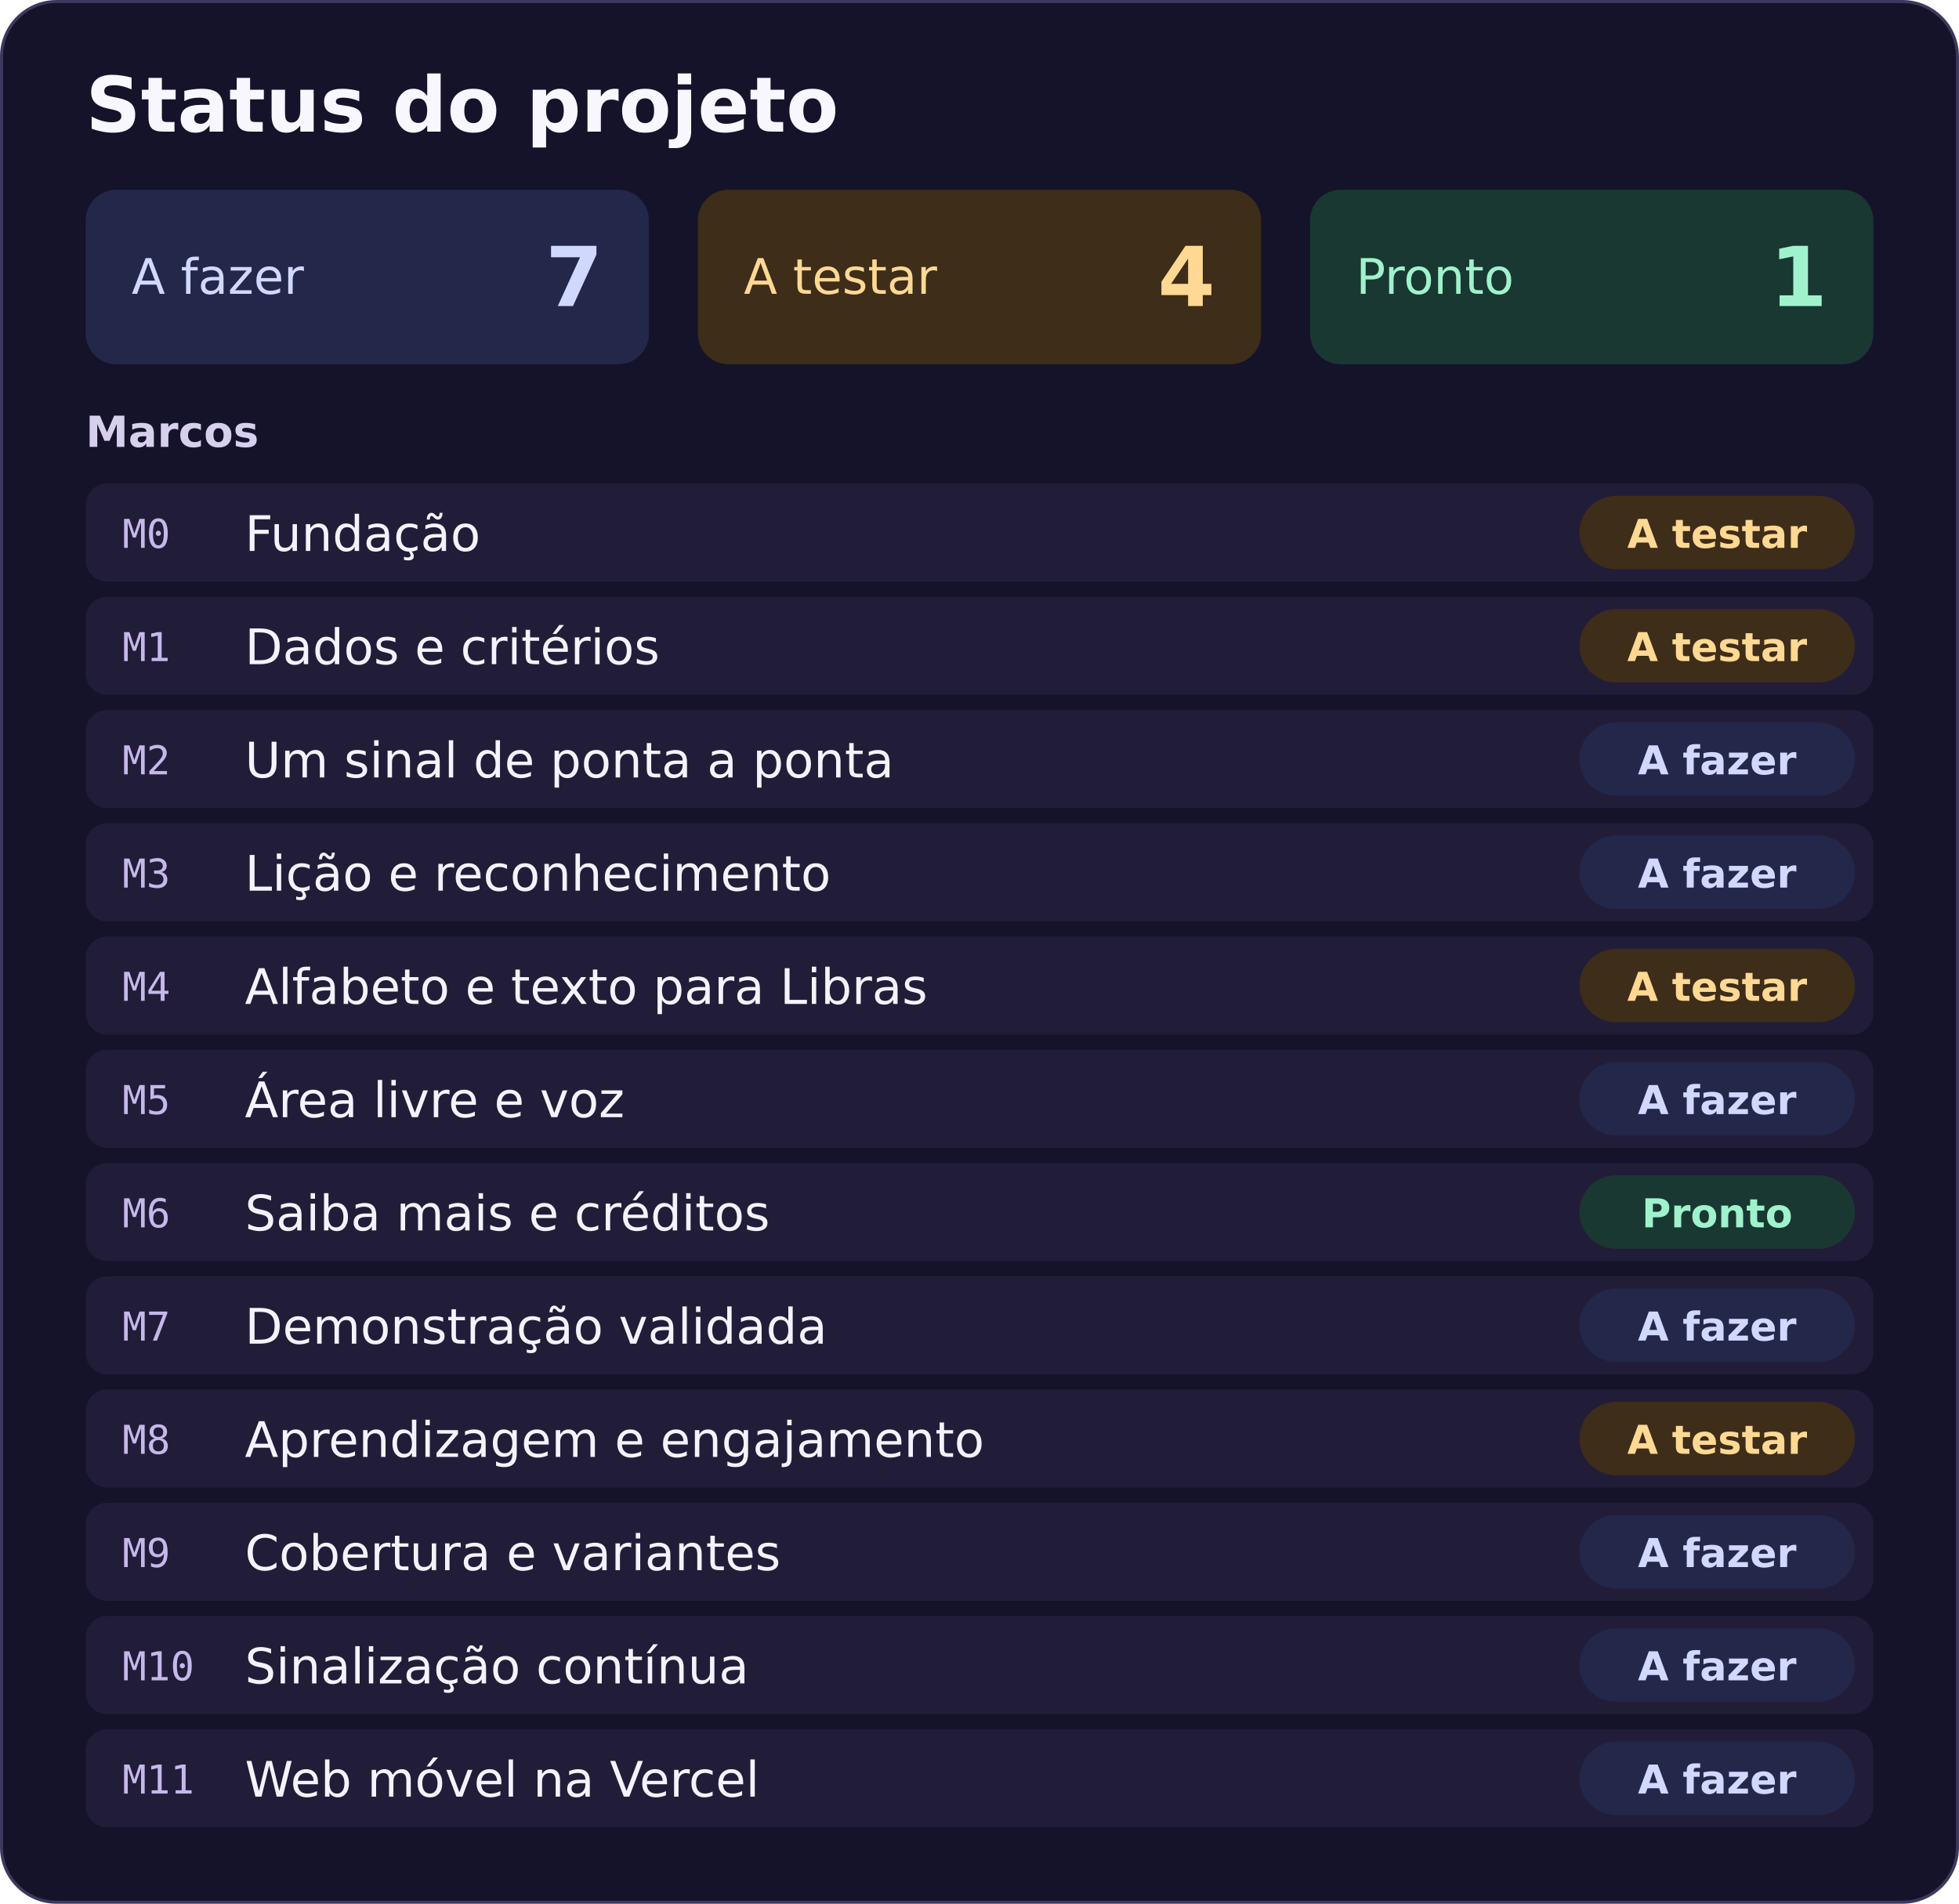
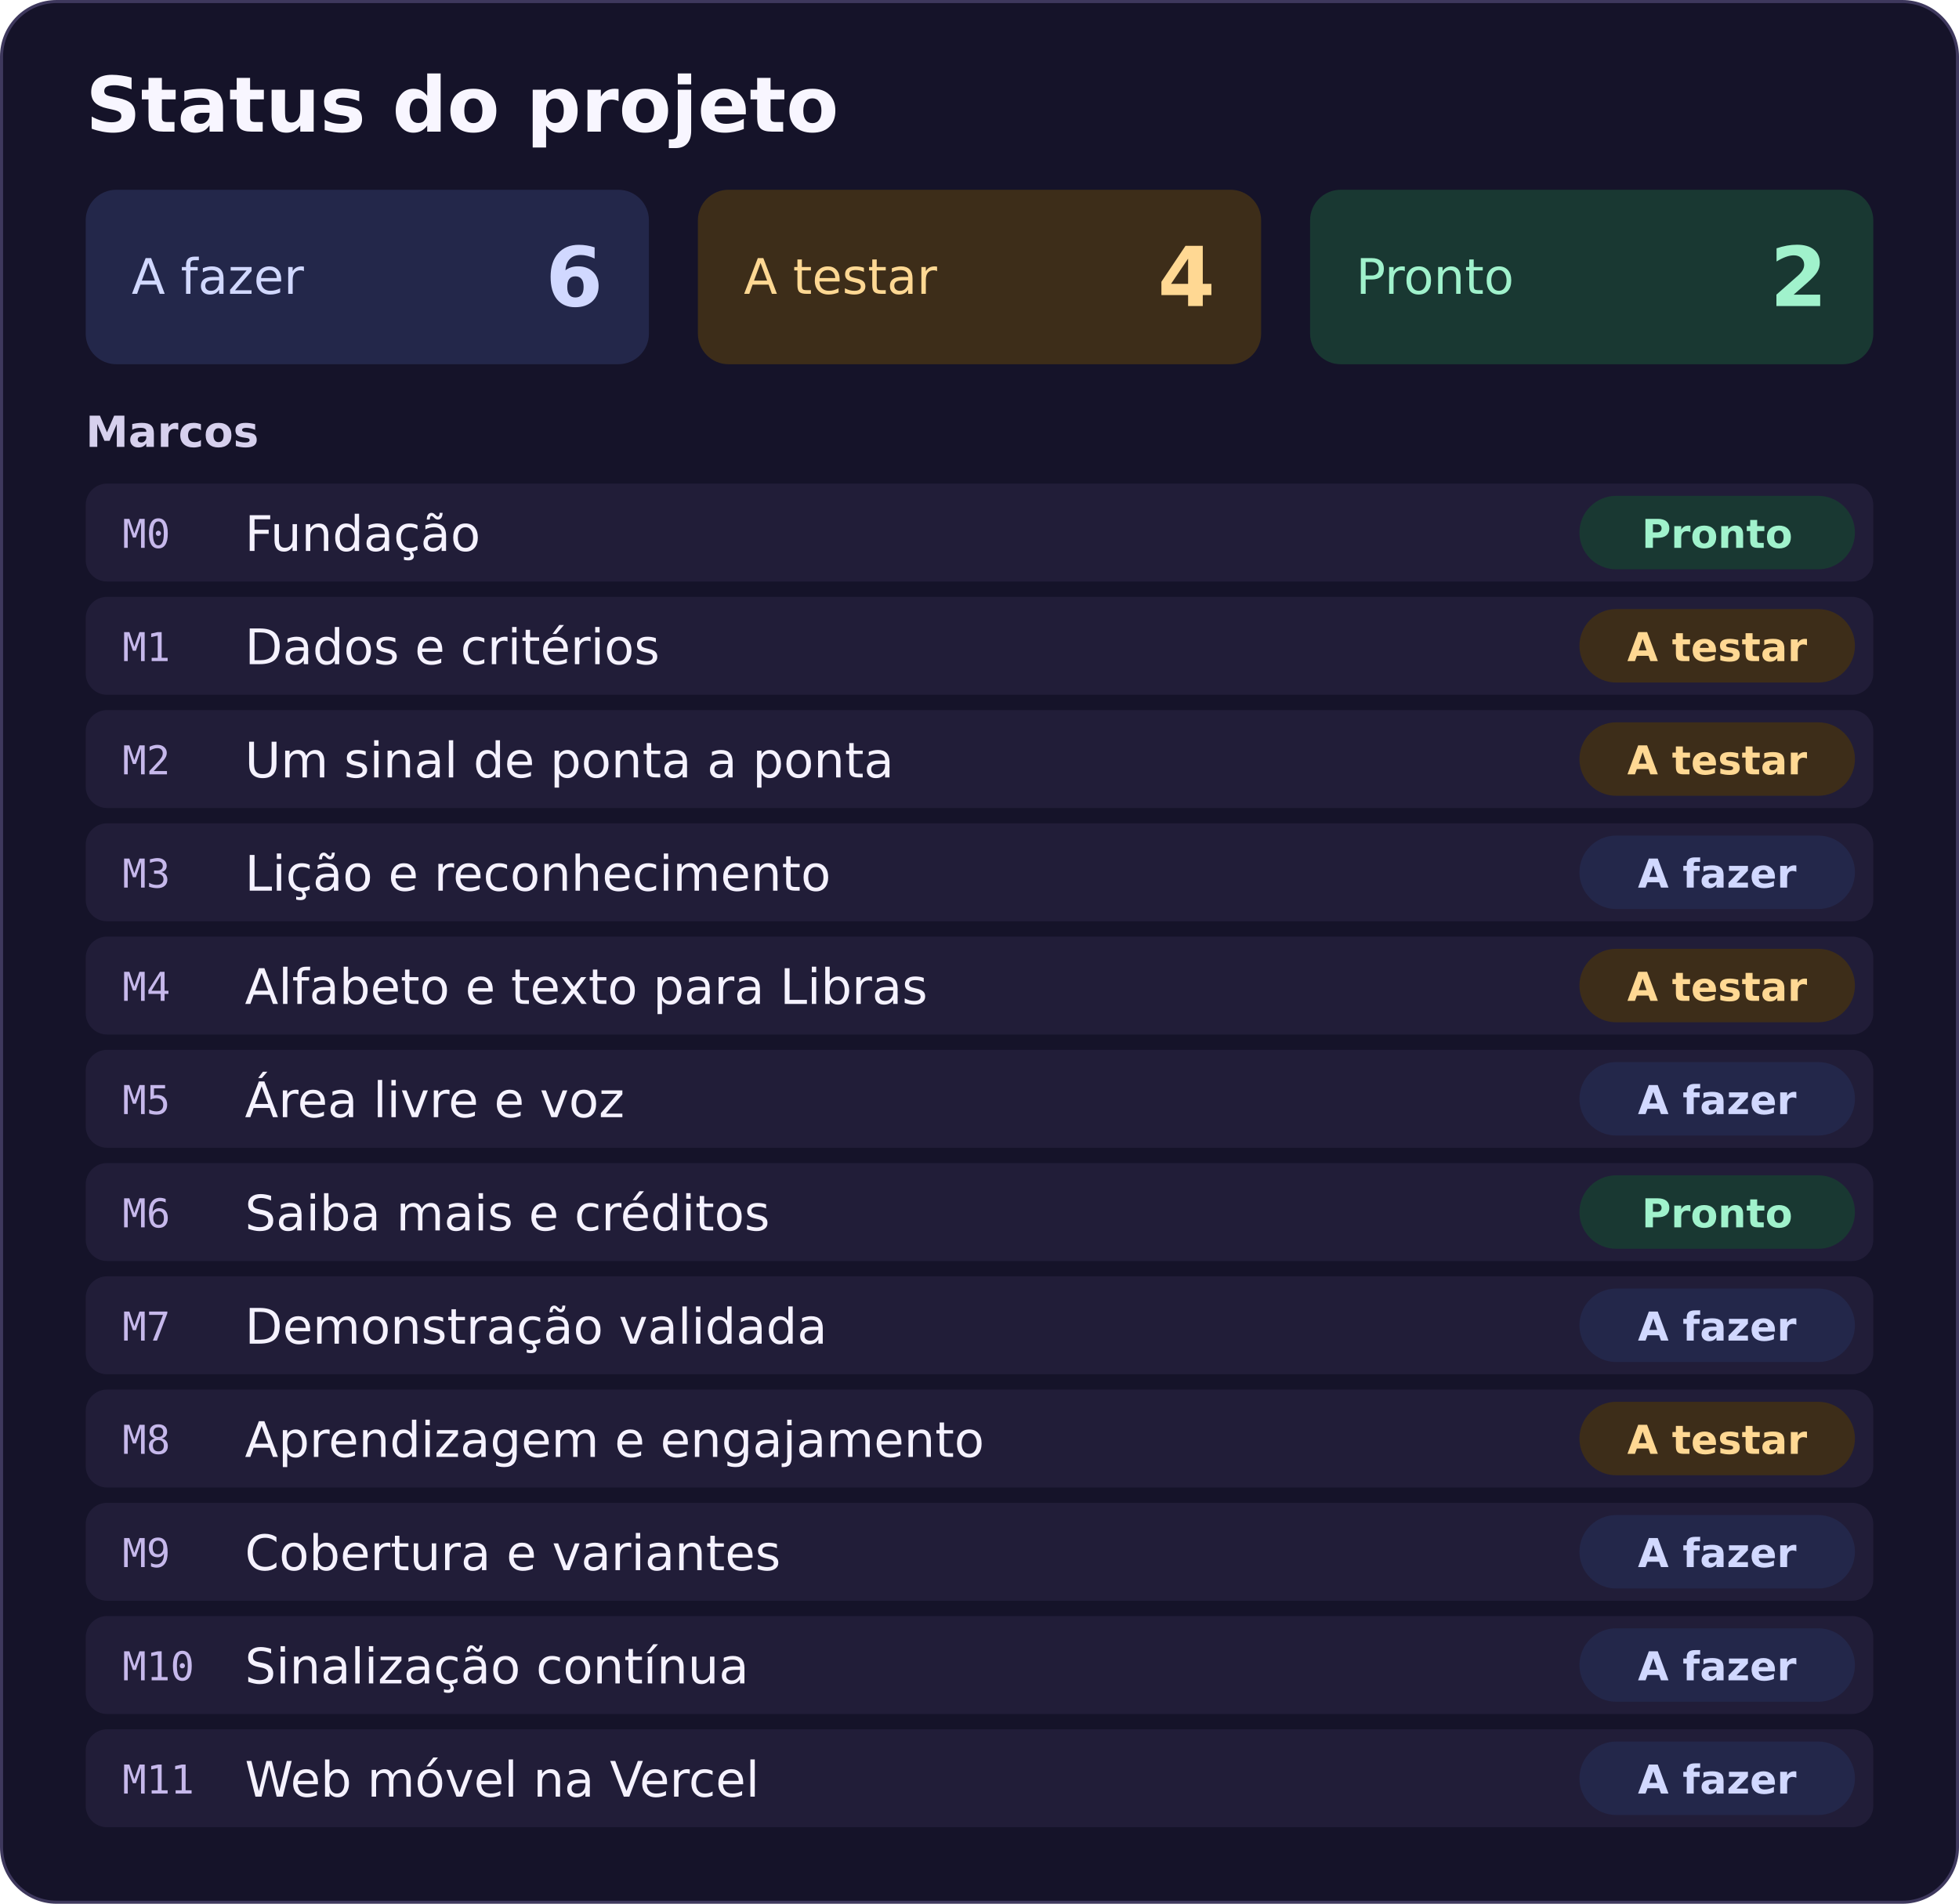
<svg xmlns="http://www.w3.org/2000/svg" width="640" height="622" viewBox="0 0 640 622" role="img" aria-labelledby="title description">
  <rect x="0.5" y="0.5" width="639" height="621" rx="18" fill="#151329" stroke="#3e385d" />
  <g font-family="system-ui, DejaVu Sans, sans-serif">
    <text x="28" y="43" fill="#f8f6ff" font-size="25" font-weight="700">Status do projeto</text>
    <rect x="28" y="62" width="184" height="57" rx="10" fill="#23274a" />
    <text x="43" y="96" font-size="16" fill="#d1d8ff">A fazer</text>
-     <text x="197" y="100" text-anchor="end" font-size="27" font-weight="700" fill="#d1d8ff">7</text>
+     <text x="197" y="100" text-anchor="end" font-size="27" font-weight="700" fill="#d1d8ff">6</text>
    <rect x="228" y="62" width="184" height="57" rx="10" fill="#3d2d19" />
    <text x="243" y="96" font-size="16" fill="#ffd893">A testar</text>
    <text x="397" y="100" text-anchor="end" font-size="27" font-weight="700" fill="#ffd893">4</text>
    <rect x="428" y="62" width="184" height="57" rx="10" fill="#193832" />
    <text x="443" y="96" font-size="16" fill="#a0f2cc">Pronto</text>
-     <text x="597" y="100" text-anchor="end" font-size="27" font-weight="700" fill="#a0f2cc">1</text>
+     <text x="597" y="100" text-anchor="end" font-size="27" font-weight="700" fill="#a0f2cc">2</text>
    <text x="28" y="146" fill="#d6d0ed" font-size="14" font-weight="600">Marcos</text>
    <rect x="28" y="158" width="584" height="32" rx="7" fill="#211d38" />
    <text x="40" y="179" fill="#c6b8eb" font-family="monospace" font-size="13">M0</text>
    <text x="80" y="180" fill="#f5f2ff" font-size="16">Fundação</text>
-     <rect x="516" y="162" width="90" height="24" rx="12" fill="#3d2d19" />
-     <text x="561" y="179" text-anchor="middle" fill="#ffd893" font-weight="600" font-size="13">A testar</text>
+     <rect x="516" y="162" width="90" height="24" rx="12" fill="#193832" />
+     <text x="561" y="179" text-anchor="middle" fill="#a0f2cc" font-weight="600" font-size="13">Pronto</text>
    <rect x="28" y="195" width="584" height="32" rx="7" fill="#211d38" />
    <text x="40" y="216" fill="#c6b8eb" font-family="monospace" font-size="13">M1</text>
    <text x="80" y="217" fill="#f5f2ff" font-size="16">Dados e critérios</text>
    <rect x="516" y="199" width="90" height="24" rx="12" fill="#3d2d19" />
    <text x="561" y="216" text-anchor="middle" fill="#ffd893" font-weight="600" font-size="13">A testar</text>
    <rect x="28" y="232" width="584" height="32" rx="7" fill="#211d38" />
    <text x="40" y="253" fill="#c6b8eb" font-family="monospace" font-size="13">M2</text>
    <text x="80" y="254" fill="#f5f2ff" font-size="16">Um sinal de ponta a ponta</text>
-     <rect x="516" y="236" width="90" height="24" rx="12" fill="#23274a" />
-     <text x="561" y="253" text-anchor="middle" fill="#d1d8ff" font-weight="600" font-size="13">A fazer</text>
+     <rect x="516" y="236" width="90" height="24" rx="12" fill="#3d2d19" />
+     <text x="561" y="253" text-anchor="middle" fill="#ffd893" font-weight="600" font-size="13">A testar</text>
    <rect x="28" y="269" width="584" height="32" rx="7" fill="#211d38" />
    <text x="40" y="290" fill="#c6b8eb" font-family="monospace" font-size="13">M3</text>
    <text x="80" y="291" fill="#f5f2ff" font-size="16">Lição e reconhecimento</text>
    <rect x="516" y="273" width="90" height="24" rx="12" fill="#23274a" />
    <text x="561" y="290" text-anchor="middle" fill="#d1d8ff" font-weight="600" font-size="13">A fazer</text>
    <rect x="28" y="306" width="584" height="32" rx="7" fill="#211d38" />
    <text x="40" y="327" fill="#c6b8eb" font-family="monospace" font-size="13">M4</text>
    <text x="80" y="328" fill="#f5f2ff" font-size="16">Alfabeto e texto para Libras</text>
    <rect x="516" y="310" width="90" height="24" rx="12" fill="#3d2d19" />
    <text x="561" y="327" text-anchor="middle" fill="#ffd893" font-weight="600" font-size="13">A testar</text>
    <rect x="28" y="343" width="584" height="32" rx="7" fill="#211d38" />
    <text x="40" y="364" fill="#c6b8eb" font-family="monospace" font-size="13">M5</text>
    <text x="80" y="365" fill="#f5f2ff" font-size="16">Área livre e voz</text>
    <rect x="516" y="347" width="90" height="24" rx="12" fill="#23274a" />
    <text x="561" y="364" text-anchor="middle" fill="#d1d8ff" font-weight="600" font-size="13">A fazer</text>
    <rect x="28" y="380" width="584" height="32" rx="7" fill="#211d38" />
    <text x="40" y="401" fill="#c6b8eb" font-family="monospace" font-size="13">M6</text>
    <text x="80" y="402" fill="#f5f2ff" font-size="16">Saiba mais e créditos</text>
    <rect x="516" y="384" width="90" height="24" rx="12" fill="#193832" />
    <text x="561" y="401" text-anchor="middle" fill="#a0f2cc" font-weight="600" font-size="13">Pronto</text>
    <rect x="28" y="417" width="584" height="32" rx="7" fill="#211d38" />
    <text x="40" y="438" fill="#c6b8eb" font-family="monospace" font-size="13">M7</text>
    <text x="80" y="439" fill="#f5f2ff" font-size="16">Demonstração validada</text>
    <rect x="516" y="421" width="90" height="24" rx="12" fill="#23274a" />
    <text x="561" y="438" text-anchor="middle" fill="#d1d8ff" font-weight="600" font-size="13">A fazer</text>
    <rect x="28" y="454" width="584" height="32" rx="7" fill="#211d38" />
    <text x="40" y="475" fill="#c6b8eb" font-family="monospace" font-size="13">M8</text>
    <text x="80" y="476" fill="#f5f2ff" font-size="16">Aprendizagem e engajamento</text>
    <rect x="516" y="458" width="90" height="24" rx="12" fill="#3d2d19" />
    <text x="561" y="475" text-anchor="middle" fill="#ffd893" font-weight="600" font-size="13">A testar</text>
    <rect x="28" y="491" width="584" height="32" rx="7" fill="#211d38" />
    <text x="40" y="512" fill="#c6b8eb" font-family="monospace" font-size="13">M9</text>
    <text x="80" y="513" fill="#f5f2ff" font-size="16">Cobertura e variantes</text>
    <rect x="516" y="495" width="90" height="24" rx="12" fill="#23274a" />
    <text x="561" y="512" text-anchor="middle" fill="#d1d8ff" font-weight="600" font-size="13">A fazer</text>
    <rect x="28" y="528" width="584" height="32" rx="7" fill="#211d38" />
    <text x="40" y="549" fill="#c6b8eb" font-family="monospace" font-size="13">M10</text>
    <text x="80" y="550" fill="#f5f2ff" font-size="16">Sinalização contínua</text>
    <rect x="516" y="532" width="90" height="24" rx="12" fill="#23274a" />
    <text x="561" y="549" text-anchor="middle" fill="#d1d8ff" font-weight="600" font-size="13">A fazer</text>
    <rect x="28" y="565" width="584" height="32" rx="7" fill="#211d38" />
    <text x="40" y="586" fill="#c6b8eb" font-family="monospace" font-size="13">M11</text>
    <text x="80" y="587" fill="#f5f2ff" font-size="16">Web móvel na Vercel</text>
    <rect x="516" y="569" width="90" height="24" rx="12" fill="#23274a" />
    <text x="561" y="586" text-anchor="middle" fill="#d1d8ff" font-weight="600" font-size="13">A fazer</text>
  </g>
</svg>
